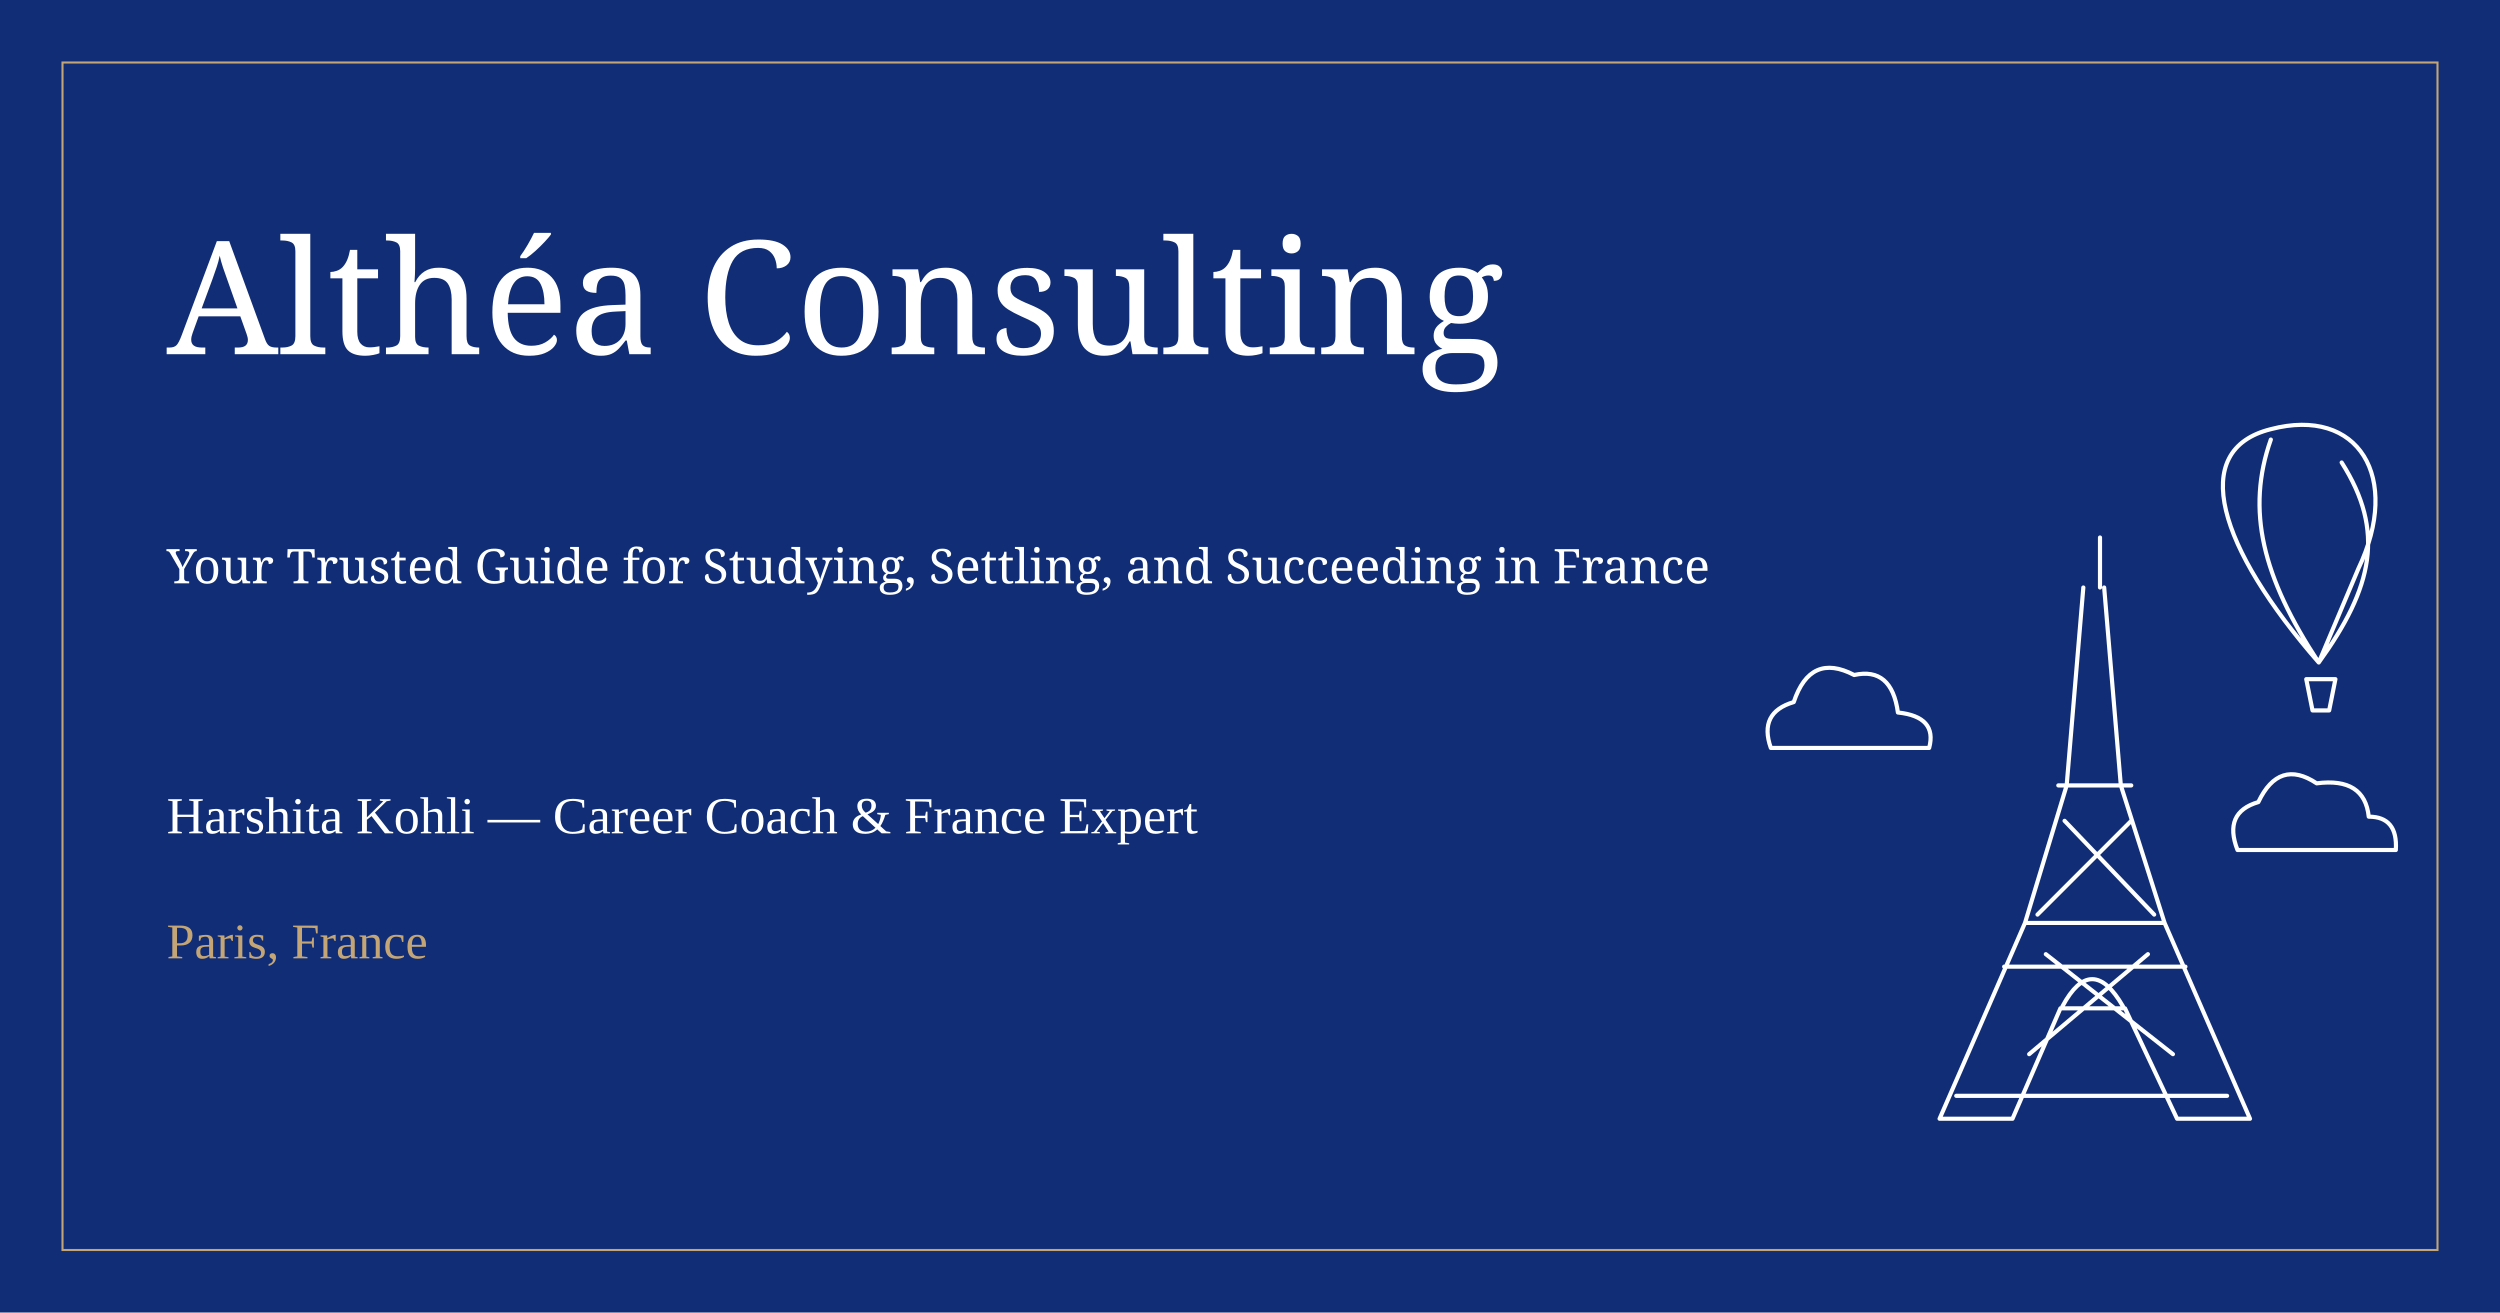
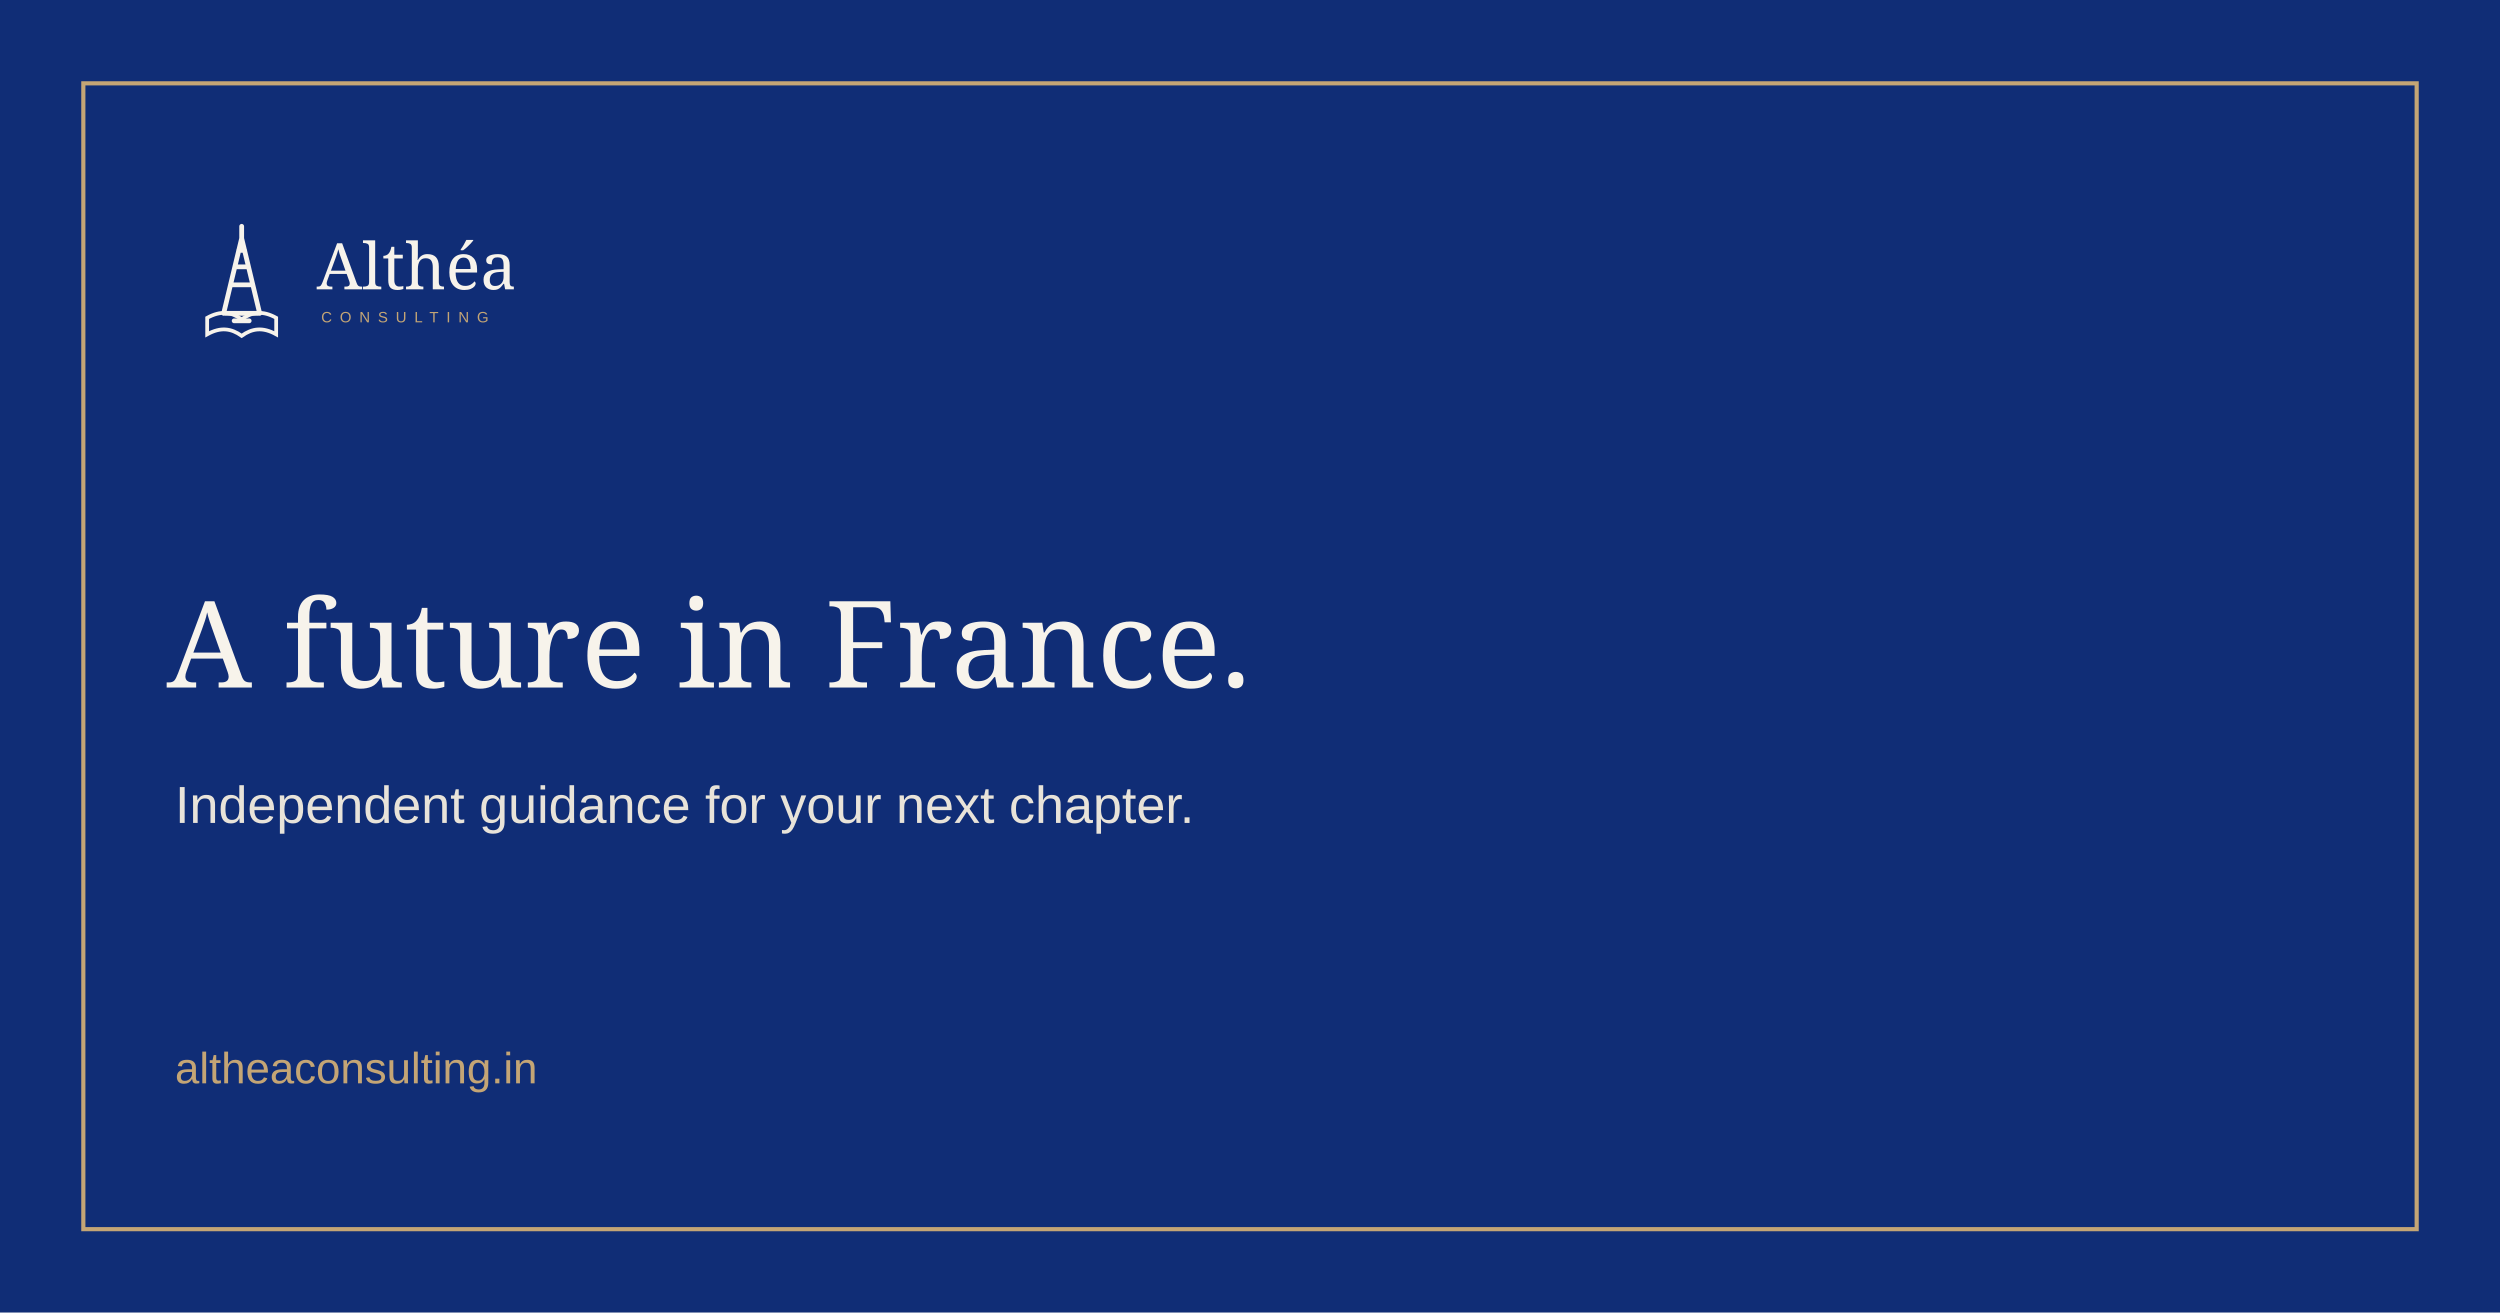
<svg xmlns="http://www.w3.org/2000/svg" width="1200" height="630" viewBox="0 0 1200 630">
  <rect width="1200" height="630" fill="#102d76" />
-   <rect x="30" y="30" width="1140" height="570" fill="none" stroke="#c4a575" />
-   <text x="80" y="170" font-family="Georgia,serif" font-size="76" fill="#ffffff">Althéa Consulting</text>
-   <text x="80" y="280" font-family="Georgia,serif" font-size="23" fill="#ffffff">Your Trusted Guide for Studying, Settling, and Succeeding in France</text>
-   <text x="80" y="400" font-size="25" fill="#ffffff">Harshita Kohli — Career Coach &amp; France Expert</text>
-   <text x="80" y="460" font-size="24" fill="#c4a575">Paris, France</text>
-   <g transform="translate(820 220)">
-     <g fill="none" stroke="#ffffff" stroke-width="2" stroke-linecap="round" stroke-linejoin="round">
-       <path d="M180 62l-8 95-20 66-41 94h35l23-53h31l25 53h35l-41-94-21-66-8-95m-2 0v-24m-36 185h67m-51-66h35m-61 87h87m-110 62h130M170 263q14-26 29 0M158 219l45-45m-32 0 43 45m-52 19 61 48m-69 0 57-48" />
-       <path d="M293 98c-48-55-63-102-23-112 42-11 63 23 42 67l-19 45m-23-107c-12 34-4 66 23 107m0 0c26-36 32-63 11-96m-17 104h14l-3 15h-8z" />
-       <path d="M30 139q-6-17 11-22 8-24 29-13 18-4 21 18 19 2 15 17zm224 49q-7-18 10-23 10-21 28-9 23-3 25 16 14 0 13 16z" />
-     </g>
+   <path d="M40 40h1120v550H40z" fill="none" stroke="#c4a575" stroke-width="2" />
+   <g transform="translate(80 100) scale(.72)">
+     <path d="M38 70 50 20l12 50M43 51h14M46 39h8M48 28h4M39 70h22M45 75h10M50 20V12" fill="none" stroke="#f7f3eb" stroke-width="3.2" stroke-linecap="round" />
+     <path d="M27 73c9-5 16-4 23 1 7-5 14-6 23-1v11c-9-5-16-4-23 1-7-5-14-6-23-1z" fill="none" stroke="#f7f3eb" stroke-width="2.5" />
+     <text x="100" y="54" font-family="Georgia,serif" font-size="43" fill="#f7f3eb">Althéa</text>
+     <text x="103" y="76" font-family="Arial,sans-serif" font-size="10" letter-spacing="5.2" fill="#c4a575">CONSULTING</text>
  </g>
+   <text x="80" y="330" font-family="Georgia,serif" font-size="58" fill="#f7f3eb">A future in France.</text>
+   <text x="84" y="395" font-family="Arial,sans-serif" font-size="25" fill="#e8e3d9">Independent guidance for your next chapter.</text>
+   <text x="84" y="520" font-family="Arial,sans-serif" font-size="21" fill="#c4a575">altheaconsulting.in</text>
</svg>
